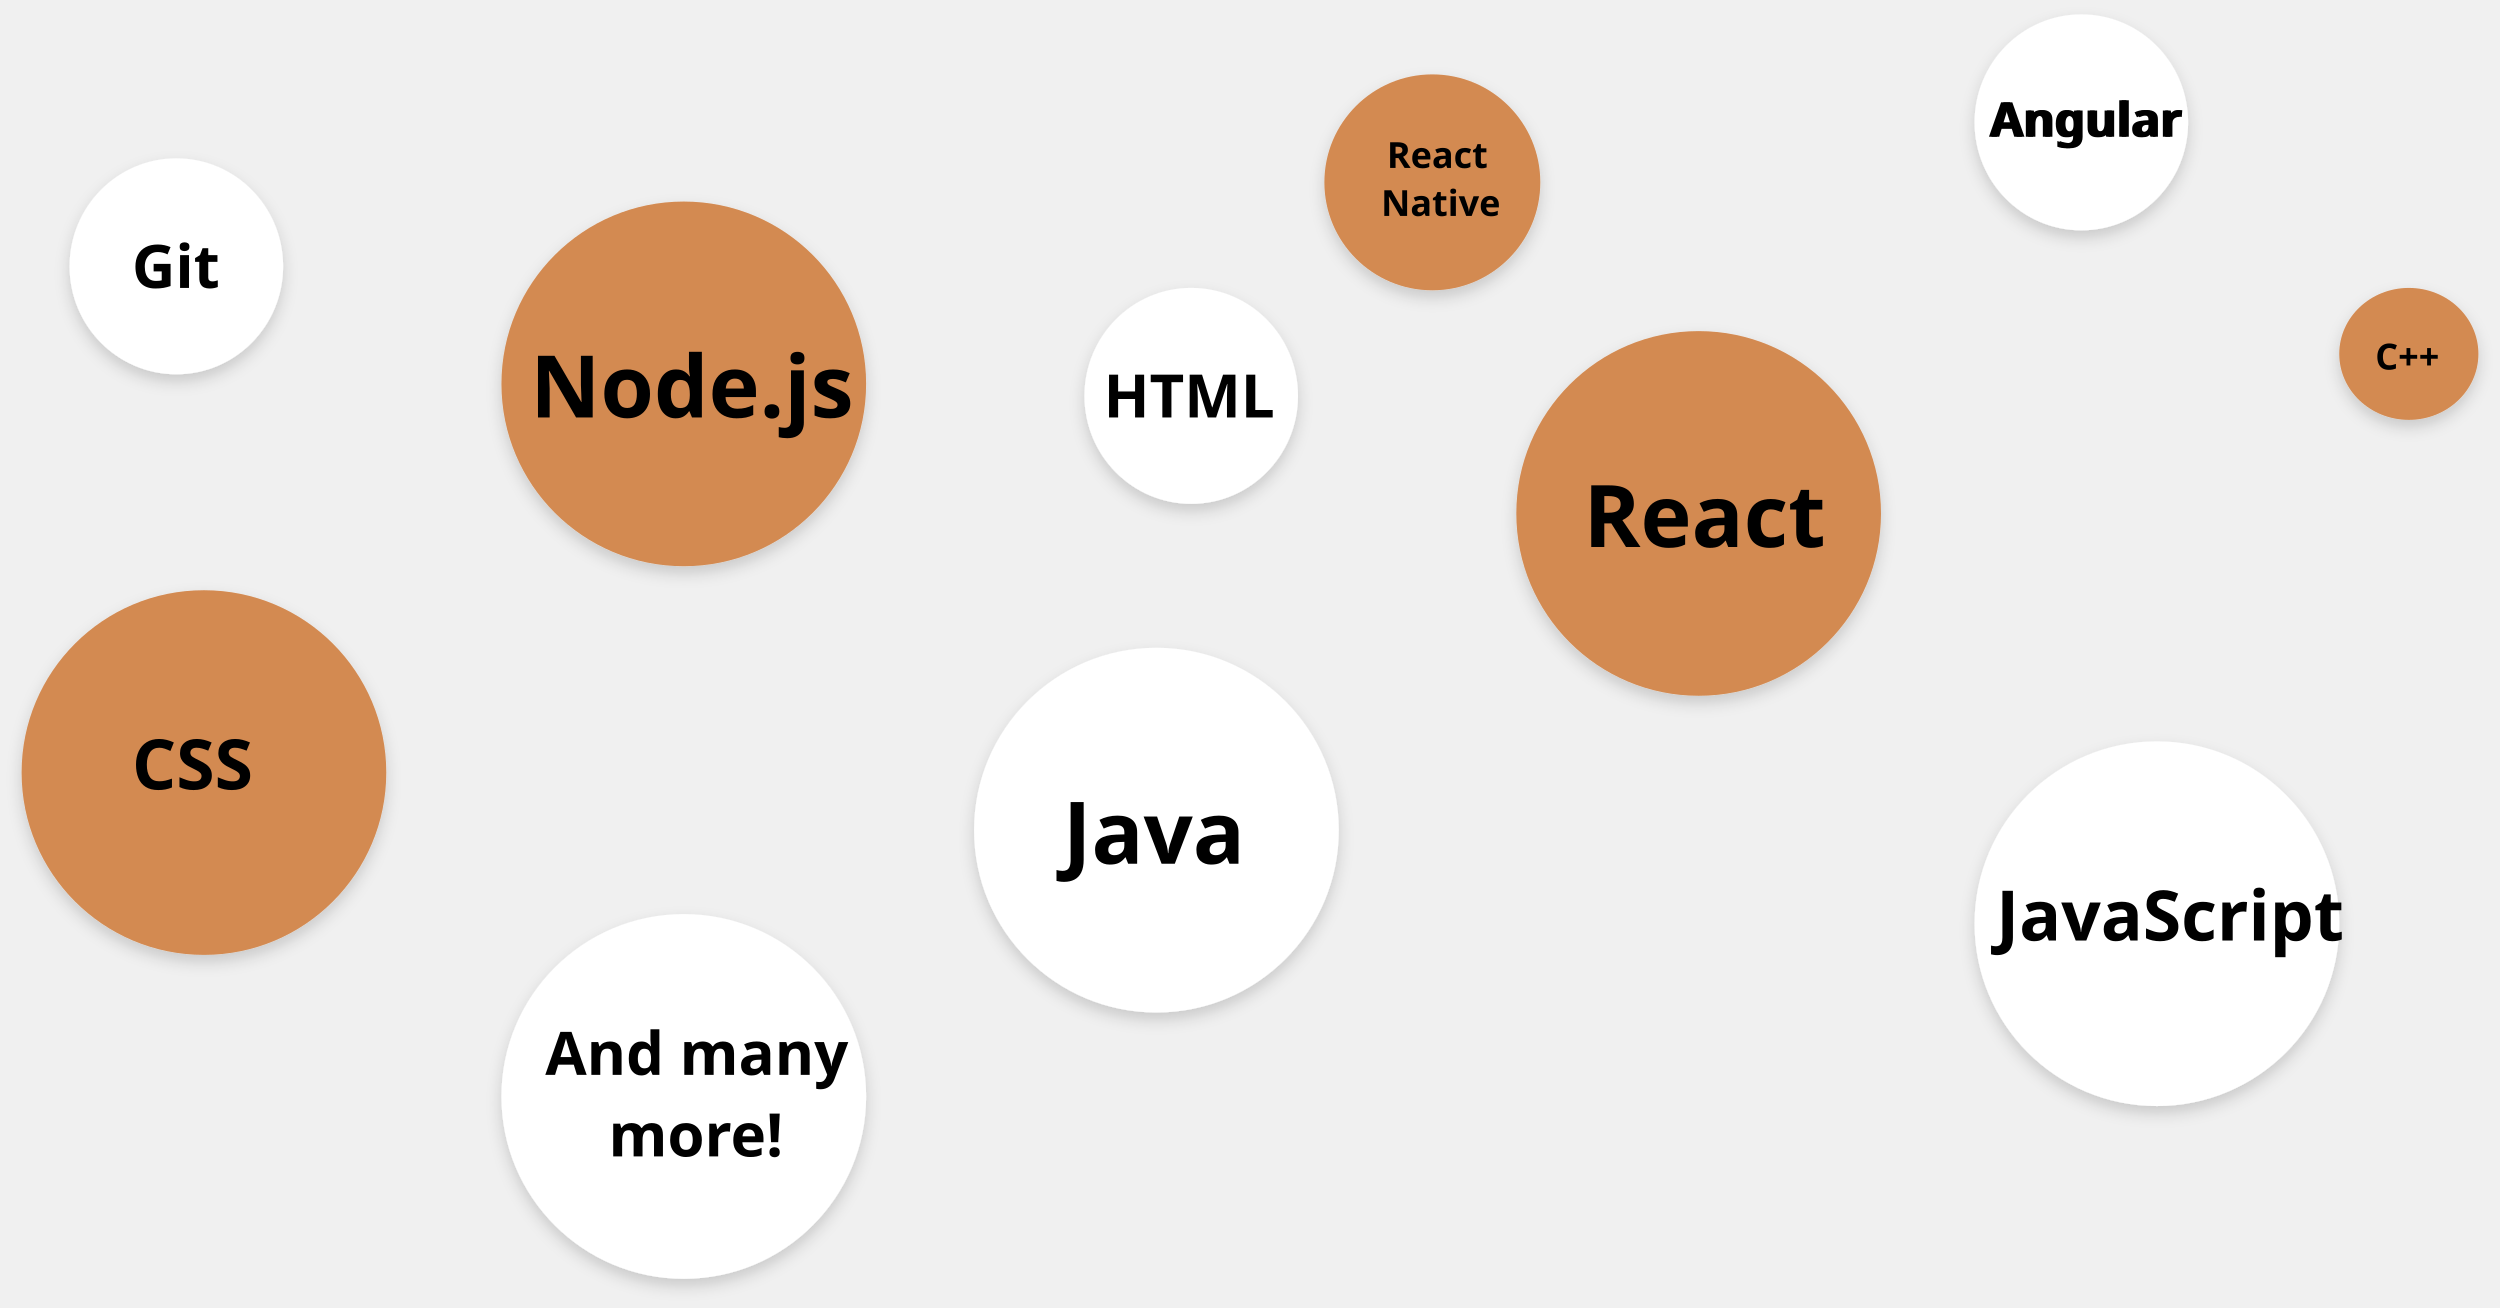
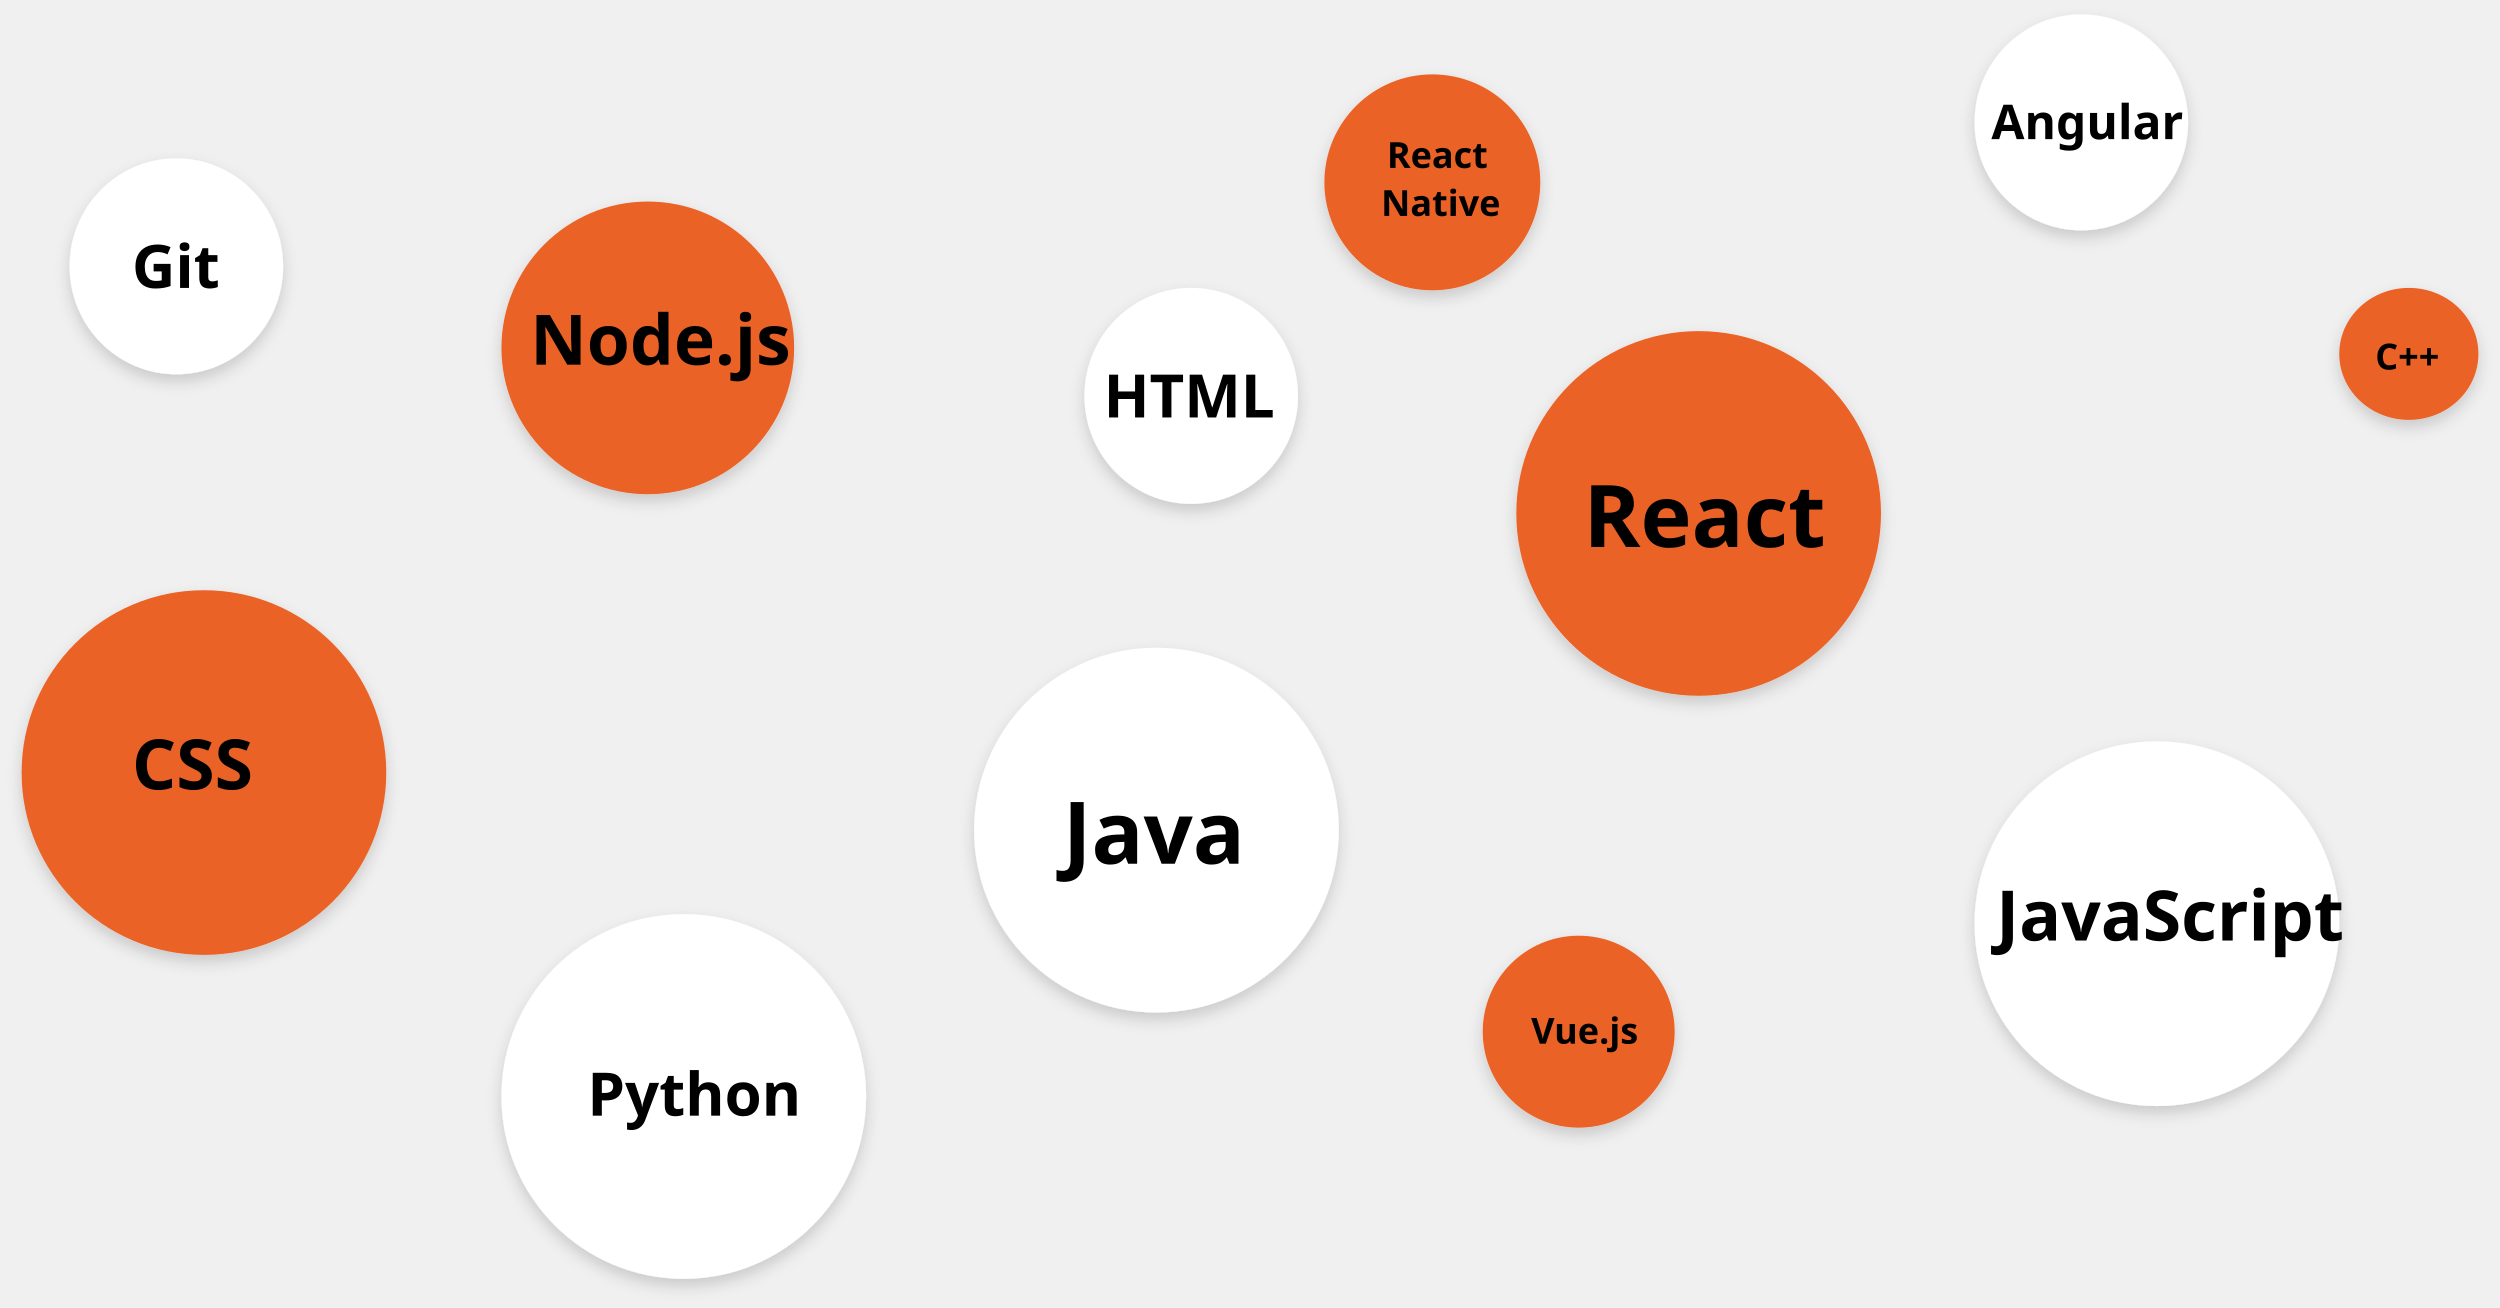
<svg xmlns="http://www.w3.org/2000/svg" width="100%" viewBox="0 0 1042 545">
  <defs>
    <filter id="Ellipse_7" x="20" y="60" width="107" height="108" filterUnits="userSpaceOnUse">
      <feOffset dy="3" input="SourceAlpha" />
      <feGaussianBlur stdDeviation="3" result="blur" />
      <feFlood flood-opacity="0.161" />
      <feComposite operator="in" in2="blur" />
      <feComposite in="SourceGraphic" />
    </filter>
    <filter id="Ellipse_7-2" x="814" y="0" width="107" height="108" filterUnits="userSpaceOnUse">
      <feOffset dy="3" input="SourceAlpha" />
      <feGaussianBlur stdDeviation="3" result="blur-2" />
      <feFlood flood-opacity="0.161" />
      <feComposite operator="in" in2="blur-2" />
      <feComposite in="SourceGraphic" />
    </filter>
    <filter id="Ellipse_7-3" x="443" y="114" width="107" height="108" filterUnits="userSpaceOnUse">
      <feOffset dy="3" input="SourceAlpha" />
      <feGaussianBlur stdDeviation="3" result="blur-3" />
      <feFlood flood-opacity="0.161" />
      <feComposite operator="in" in2="blur-3" />
      <feComposite in="SourceGraphic" />
    </filter>
-     <filter id="Ellipse_7-4" x="200" y="78" width="170" height="170" filterUnits="userSpaceOnUse">
+     <filter id="Ellipse_7-4" x="200" y="78" width="140" height="140" filterUnits="userSpaceOnUse">
      <feOffset dy="3" input="SourceAlpha" />
      <feGaussianBlur stdDeviation="3" result="blur-4" />
      <feFlood flood-opacity="0.161" />
      <feComposite operator="in" in2="blur-4" />
      <feComposite in="SourceGraphic" />
    </filter>
    <filter id="Ellipse_7-5" x="200" y="375" width="170" height="170" filterUnits="userSpaceOnUse">
      <feOffset dy="3" input="SourceAlpha" />
      <feGaussianBlur stdDeviation="3" result="blur-5" />
      <feFlood flood-opacity="0.161" />
      <feComposite operator="in" in2="blur-5" />
      <feComposite in="SourceGraphic" />
    </filter>
    <filter id="Ellipse_7-6" x="623" y="132" width="170" height="170" filterUnits="userSpaceOnUse">
      <feOffset dy="3" input="SourceAlpha" />
      <feGaussianBlur stdDeviation="3" result="blur-6" />
      <feFlood flood-opacity="0.161" />
      <feComposite operator="in" in2="blur-6" />
      <feComposite in="SourceGraphic" />
    </filter>
    <filter id="Ellipse_7-7" x="397" y="264" width="170" height="170" filterUnits="userSpaceOnUse">
      <feOffset dy="3" input="SourceAlpha" />
      <feGaussianBlur stdDeviation="3" result="blur-7" />
      <feFlood flood-opacity="0.161" />
      <feComposite operator="in" in2="blur-7" />
      <feComposite in="SourceGraphic" />
    </filter>
    <filter id="Ellipse_7-8" x="814" y="303" width="170" height="170" filterUnits="userSpaceOnUse">
      <feOffset dy="3" input="SourceAlpha" />
      <feGaussianBlur stdDeviation="3" result="blur-8" />
      <feFlood flood-opacity="0.161" />
      <feComposite operator="in" in2="blur-8" />
      <feComposite in="SourceGraphic" />
    </filter>
    <filter id="Ellipse_7-9" x="0" y="240" width="170" height="170" filterUnits="userSpaceOnUse">
      <feOffset dy="3" input="SourceAlpha" />
      <feGaussianBlur stdDeviation="3" result="blur-9" />
      <feFlood flood-opacity="0.161" />
      <feComposite operator="in" in2="blur-9" />
      <feComposite in="SourceGraphic" />
    </filter>
    <filter id="Ellipse_7-10" x="543" y="25" width="108" height="108" filterUnits="userSpaceOnUse">
      <feOffset dy="3" input="SourceAlpha" />
      <feGaussianBlur stdDeviation="3" result="blur-10" />
      <feFlood flood-opacity="0.161" />
      <feComposite operator="in" in2="blur-10" />
      <feComposite in="SourceGraphic" />
    </filter>
-     <filter id="Ellipse_7-11" x="966" y="114" width="76" height="73" filterUnits="userSpaceOnUse">
+     <filter id="Ellipse_7-11" x="609" y="384" width="98" height="98" filterUnits="userSpaceOnUse">
      <feOffset dy="3" input="SourceAlpha" />
      <feGaussianBlur stdDeviation="3" result="blur-11" />
      <feFlood flood-opacity="0.161" />
      <feComposite operator="in" in2="blur-11" />
      <feComposite in="SourceGraphic" />
    </filter>
+     <filter id="Ellipse_7-12" x="966" y="114" width="76" height="73" filterUnits="userSpaceOnUse">
+       <feOffset dy="3" input="SourceAlpha" />
+       <feGaussianBlur stdDeviation="3" result="blur-12" />
+       <feFlood flood-opacity="0.161" />
+       <feComposite operator="in" in2="blur-12" />
+       <feComposite in="SourceGraphic" />
+     </filter>
  </defs>
  <g id="Tehnologies" transform="translate(-415 -4157)">
    <g id="C_" data-name="C++" transform="translate(124 98)">
      <g transform="matrix(1, 0, 0, 1, 291, 4059)" filter="url(#Ellipse_7)">
-         <ellipse id="Ellipse_7-12" data-name="Ellipse 7" cx="44.5" cy="45" rx="44.5" ry="45" transform="translate(29 66)" fill="#fff" />
+         <ellipse id="Ellipse_7-13" data-name="Ellipse 7" cx="44.5" cy="45" rx="44.5" ry="45" transform="translate(29 66)" fill="#fff" />
      </g>
      <text id="Git" transform="translate(346 4154)" font-size="25" font-family="Nunito-SemiBold, Nunito" font-weight="600">
        <tspan x="0" y="25">Git</tspan>
      </text>
    </g>
    <g id="C_2" data-name="C++" transform="translate(918 38)">
      <g transform="matrix(1, 0, 0, 1, -503, 4119)" filter="url(#Ellipse_7-2)">
-         <ellipse id="Ellipse_7-13" data-name="Ellipse 7" cx="44.5" cy="45" rx="44.5" ry="45" transform="translate(823 6)" fill="#fff" />
+         <ellipse id="Ellipse_7-14" data-name="Ellipse 7" cx="44.5" cy="45" rx="44.5" ry="45" transform="translate(823 6)" fill="#fff" />
      </g>
-       <text id="Angular" transform="translate(326 4156)" font-size="20" font-family="Nunito-SemiBold, Nunito" font-weight="600">
-         <tspan x="0" y="20">Angular</tspan>
-       </text>
-       <text id="Angular-2" data-name="Angular" transform="translate(327 4156)" font-size="20" font-family="Nunito-SemiBold, Nunito" font-weight="600">
+       <text id="Angular" transform="translate(327 4157)" font-size="20" font-family="Nunito-SemiBold, Nunito" font-weight="600">
        <tspan x="0" y="20">Angular</tspan>
      </text>
    </g>
    <g id="C_3" data-name="C++" transform="translate(547 152)">
      <g transform="matrix(1, 0, 0, 1, -132, 4005)" filter="url(#Ellipse_7-3)">
-         <ellipse id="Ellipse_7-14" data-name="Ellipse 7" cx="44.5" cy="45" rx="44.5" ry="45" transform="translate(452 120)" fill="#fff" />
+         <ellipse id="Ellipse_7-15" data-name="Ellipse 7" cx="44.5" cy="45" rx="44.5" ry="45" transform="translate(452 120)" fill="#fff" />
      </g>
      <text id="HTML" transform="translate(328 4154)" font-size="25" font-family="Nunito-SemiBold, Nunito" font-weight="600">
        <tspan x="0" y="25">HTML</tspan>
      </text>
    </g>
    <g id="C_4" data-name="C++" transform="translate(304 116.401)">
      <g transform="matrix(1, 0, 0, 1, 111, 4040.6)" filter="url(#Ellipse_7-4)">
-         <circle id="Ellipse_7-15" data-name="Ellipse 7" cx="76" cy="76" r="76" transform="translate(209 84)" fill="#d38a51" />
+         <circle id="Ellipse_7-16" data-name="Ellipse 7" cx="61" cy="61" r="61" transform="translate(209 84)" fill="#ea6227" />
      </g>
-       <text id="Node.js" transform="translate(332 4178.599)" font-size="36" font-family="Nunito-SemiBold, Nunito" font-weight="600">
-         <tspan x="0" y="36">Node.js</tspan>
+       <text id="Node.js" transform="translate(332 4163.599)" font-size="29" font-family="Nunito-SemiBold, Nunito" font-weight="600">
+         <tspan x="0" y="29">Node.js</tspan>
      </text>
    </g>
    <g id="C_5" data-name="C++" transform="translate(304 413.401)">
      <g transform="matrix(1, 0, 0, 1, 111, 3743.6)" filter="url(#Ellipse_7-5)">
-         <circle id="Ellipse_7-16" data-name="Ellipse 7" cx="76" cy="76" r="76" transform="translate(209 381)" fill="#fff" />
+         <circle id="Ellipse_7-17" data-name="Ellipse 7" cx="76" cy="76" r="76" transform="translate(209 381)" fill="#fff" />
      </g>
-       <text id="And_many_more_" data-name="And many more!" transform="translate(332 4166.599)" font-size="25" font-family="Nunito-SemiBold, Nunito" font-weight="600">
-         <tspan x="6.275" y="25">And many </tspan>
-         <tspan x="32.637" y="59">more!</tspan>
+       <text id="Python" transform="translate(332 4183.599)" font-size="25" font-family="Nunito-SemiBold, Nunito" font-weight="600">
+         <tspan x="23.812" y="25">Python</tspan>
      </text>
    </g>
    <g id="C_6" data-name="C++" transform="translate(727 170.401)">
      <g transform="matrix(1, 0, 0, 1, -312, 3986.6)" filter="url(#Ellipse_7-6)">
-         <circle id="Ellipse_7-17" data-name="Ellipse 7" cx="76" cy="76" r="76" transform="translate(632 138)" fill="#d38a51" />
+         <circle id="Ellipse_7-18" data-name="Ellipse 7" cx="76" cy="76" r="76" transform="translate(632 138)" fill="#ea6227" />
      </g>
      <text id="React" transform="translate(348 4178.599)" font-size="36" font-family="Nunito-SemiBold, Nunito" font-weight="600">
        <tspan x="0" y="36">React</tspan>
      </text>
    </g>
    <g id="C_7" data-name="C++" transform="translate(501 302.401)">
      <g transform="matrix(1, 0, 0, 1, -86, 3854.6)" filter="url(#Ellipse_7-7)">
-         <circle id="Ellipse_7-18" data-name="Ellipse 7" cx="76" cy="76" r="76" transform="translate(406 270)" fill="#fff" />
+         <circle id="Ellipse_7-19" data-name="Ellipse 7" cx="76" cy="76" r="76" transform="translate(406 270)" fill="#fff" />
      </g>
      <text id="Java_" data-name="Java " transform="translate(357 4178.599)" font-size="36" font-family="Nunito-SemiBold, Nunito" font-weight="600">
        <tspan x="0" y="36">Java</tspan>
      </text>
    </g>
    <g id="C_8" data-name="C++" transform="translate(918 341.401)">
      <g transform="matrix(1, 0, 0, 1, -503, 3815.6)" filter="url(#Ellipse_7-8)">
-         <circle id="Ellipse_7-19" data-name="Ellipse 7" cx="76" cy="76" r="76" transform="translate(823 309)" fill="#fff" />
+         <circle id="Ellipse_7-20" data-name="Ellipse 7" cx="76" cy="76" r="76" transform="translate(823 309)" fill="#fff" />
      </g>
      <text id="JavaScript" transform="translate(329 4178.599)" font-size="29" font-family="Nunito-SemiBold, Nunito" font-weight="600">
        <tspan x="0" y="29">JavaScript</tspan>
      </text>
    </g>
    <g id="C_9" data-name="C++" transform="translate(104 278.401)">
      <g transform="matrix(1, 0, 0, 1, 311, 3878.6)" filter="url(#Ellipse_7-9)">
-         <circle id="Ellipse_7-20" data-name="Ellipse 7" cx="76" cy="76" r="76" transform="translate(9 246)" fill="#d38a51" />
+         <circle id="Ellipse_7-21" data-name="Ellipse 7" cx="76" cy="76" r="76" transform="translate(9 246)" fill="#ea6227" />
      </g>
      <text id="CSS" transform="translate(366 4178.599)" font-size="29" font-family="Nunito-SemiBold, Nunito" font-weight="600">
        <tspan x="0" y="29">CSS</tspan>
      </text>
    </g>
    <g id="C_10" data-name="C++" transform="translate(647 98.401)">
      <g transform="matrix(1, 0, 0, 1, -232, 4058.6)" filter="url(#Ellipse_7-10)">
-         <circle id="Ellipse_7-21" data-name="Ellipse 7" cx="45" cy="45" r="45" transform="translate(552 31)" fill="#d38a51" />
+         <circle id="Ellipse_7-22" data-name="Ellipse 7" cx="45" cy="45" r="45" transform="translate(552 31)" fill="#ea6227" />
      </g>
      <text id="React_Native" data-name="React Native" transform="translate(342 4113.599)" font-size="15" font-family="Nunito-SemiBold, Nunito" font-weight="600">
        <tspan x="4.06" y="15">React </tspan>
        <tspan x="1.638" y="35">Native</tspan>
      </text>
    </g>
-     <g id="C_11" data-name="C++" transform="translate(1070 152.401)">
-       <g transform="matrix(1, 0, 0, 1, -655, 4004.6)" filter="url(#Ellipse_7-11)">
-         <ellipse id="Ellipse_7-22" data-name="Ellipse 7" cx="29" cy="27.5" rx="29" ry="27.5" transform="translate(975 120)" fill="#d38a51" />
+     <g id="C_11" data-name="C++" transform="translate(713 457.401)">
+       <g transform="matrix(1, 0, 0, 1, -298, 3699.6)" filter="url(#Ellipse_7-11)">
+         <circle id="Ellipse_7-23" data-name="Ellipse 7" cx="40" cy="40" r="40" transform="translate(618 390)" fill="#ea6227" />
      </g>
-       <text id="C_12" data-name="C++" transform="translate(335 4143.599)" font-size="15" font-family="Nunito-SemiBold, Nunito" font-weight="600">
+       <text id="Vue.js" transform="translate(337 4119.599)" font-size="15" font-family="Nunito-SemiBold, Nunito" font-weight="600">
+         <tspan x="3.168" y="15">Vue.js</tspan>
+       </text>
+     </g>
+     <g id="C_12" data-name="C++" transform="translate(1070 152.401)">
+       <g transform="matrix(1, 0, 0, 1, -655, 4004.6)" filter="url(#Ellipse_7-12)">
+         <ellipse id="Ellipse_7-24" data-name="Ellipse 7" cx="29" cy="27.5" rx="29" ry="27.5" transform="translate(975 120)" fill="#ea6227" />
+       </g>
+       <text id="C_13" data-name="C++" transform="translate(335 4143.599)" font-size="15" font-family="Nunito-SemiBold, Nunito" font-weight="600">
        <tspan x="0" y="15">C++</tspan>
      </text>
    </g>
  </g>
</svg>
